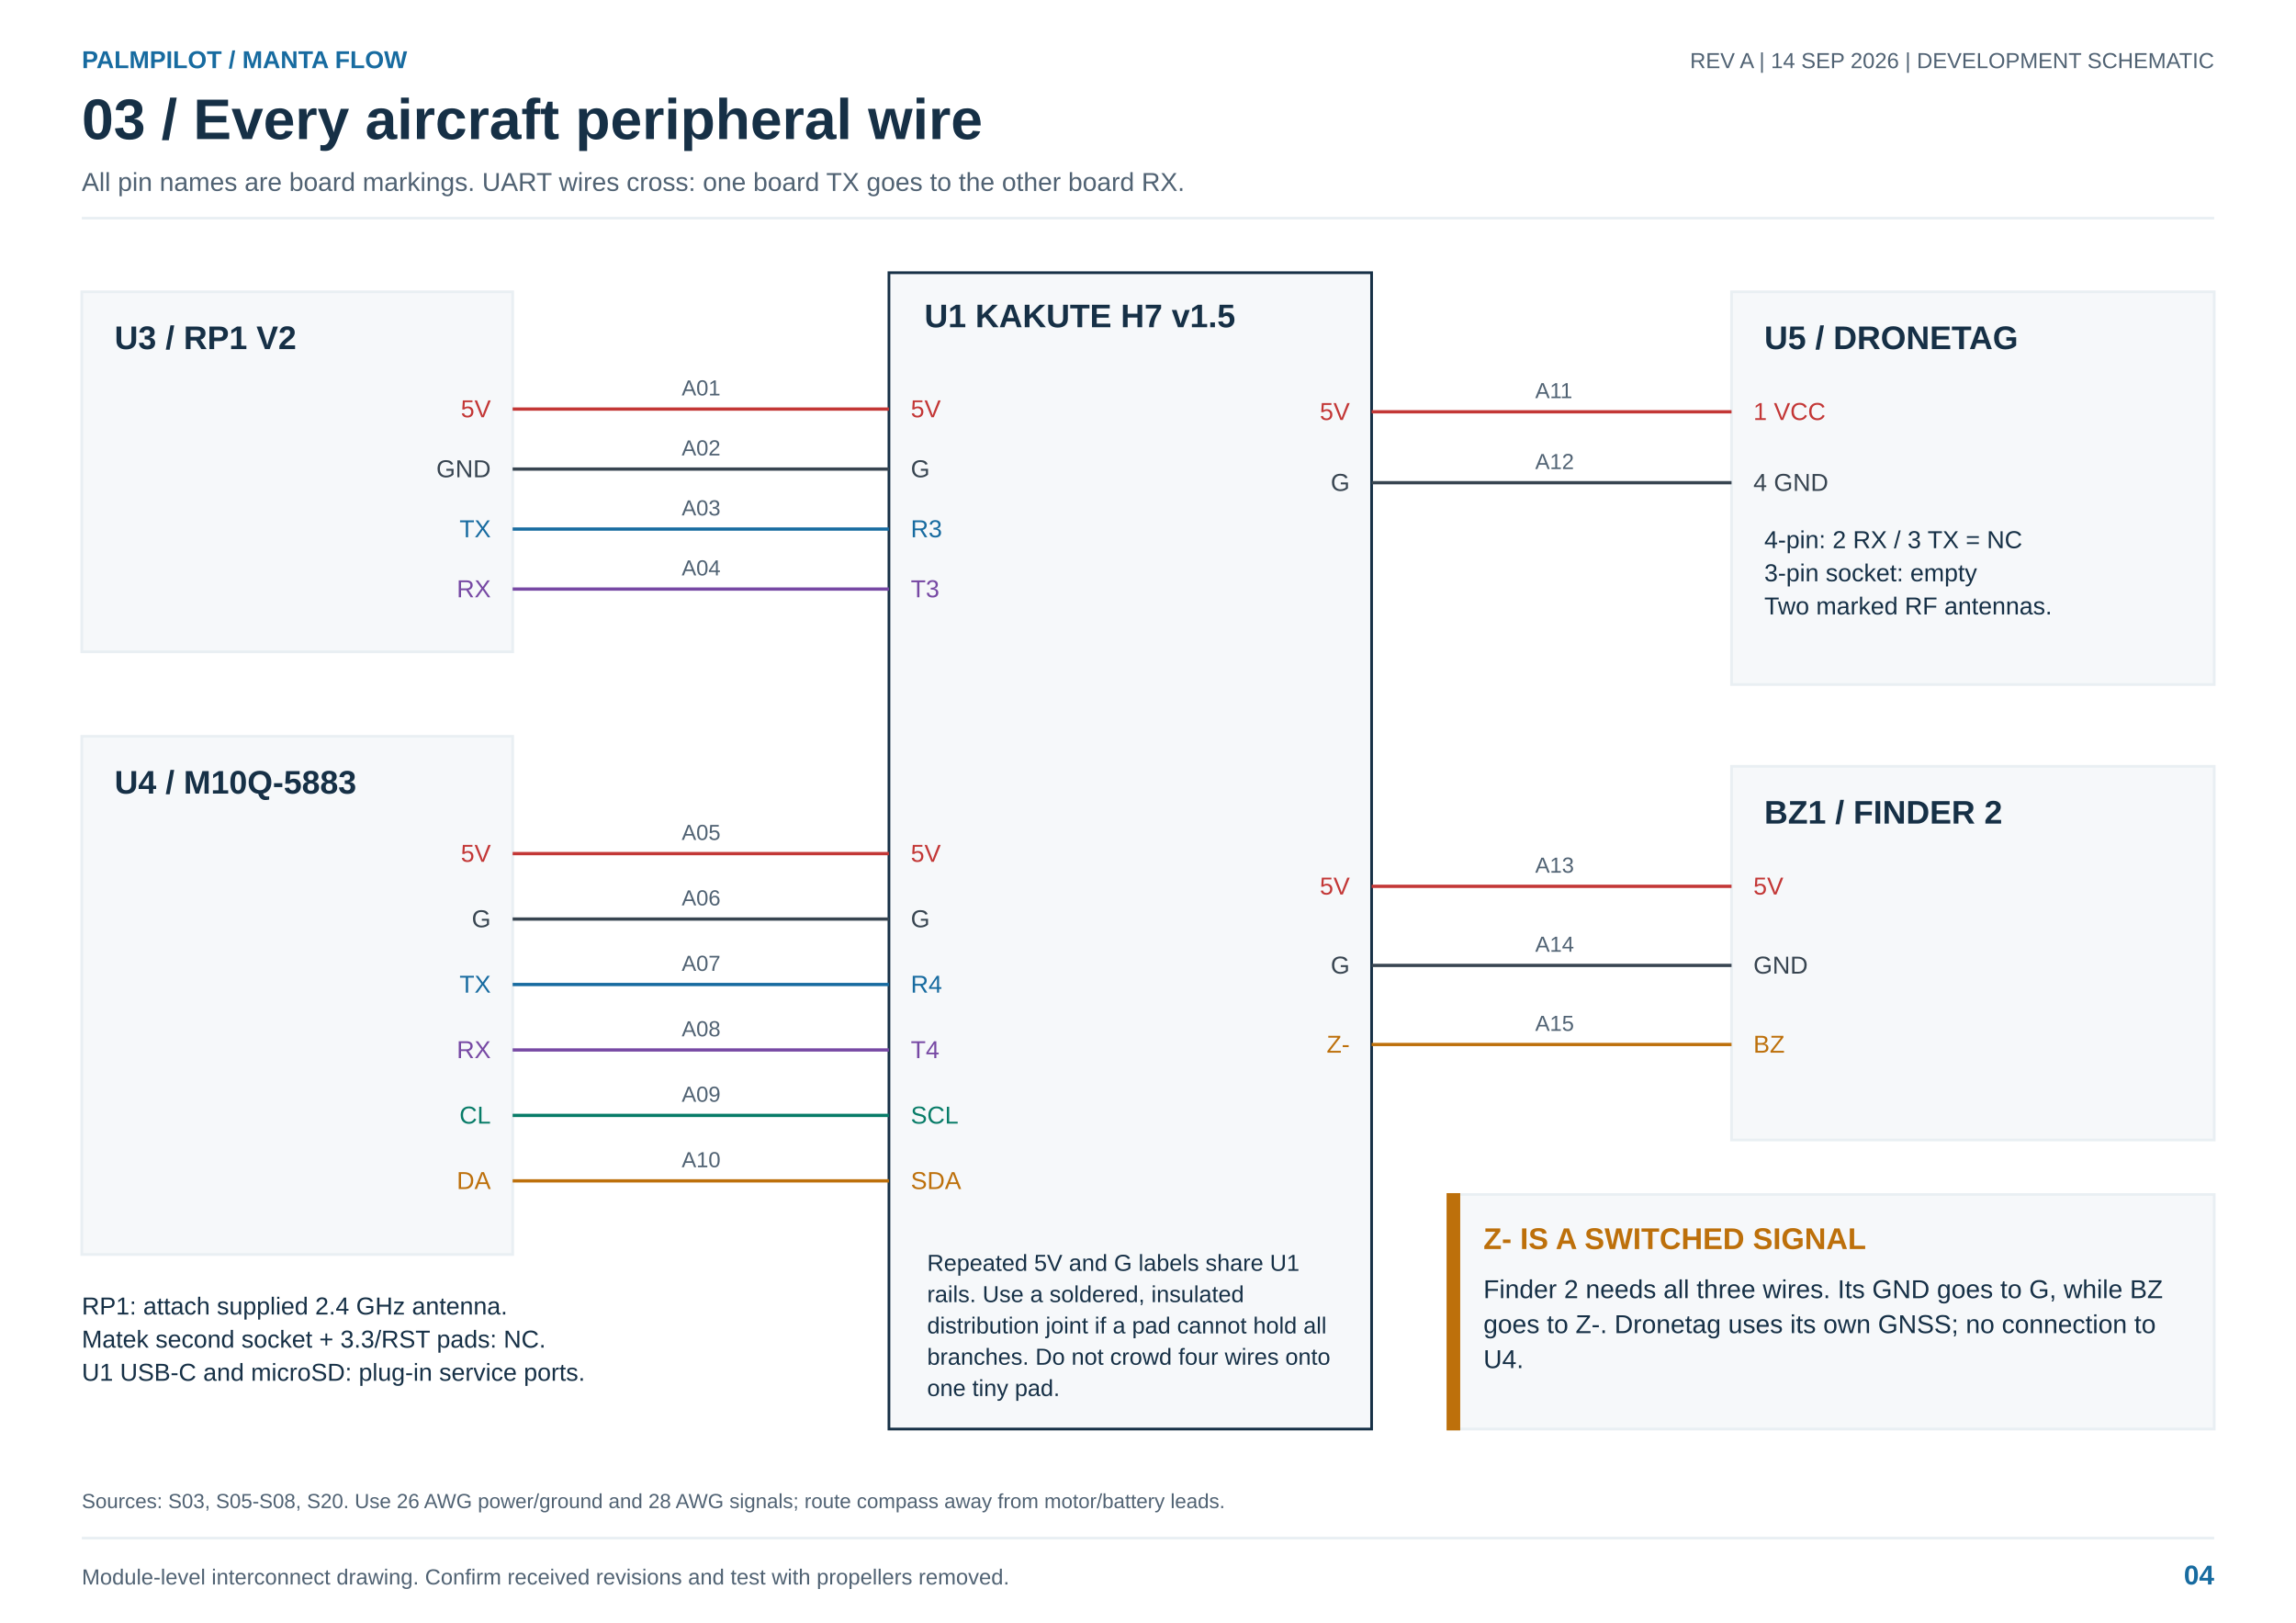
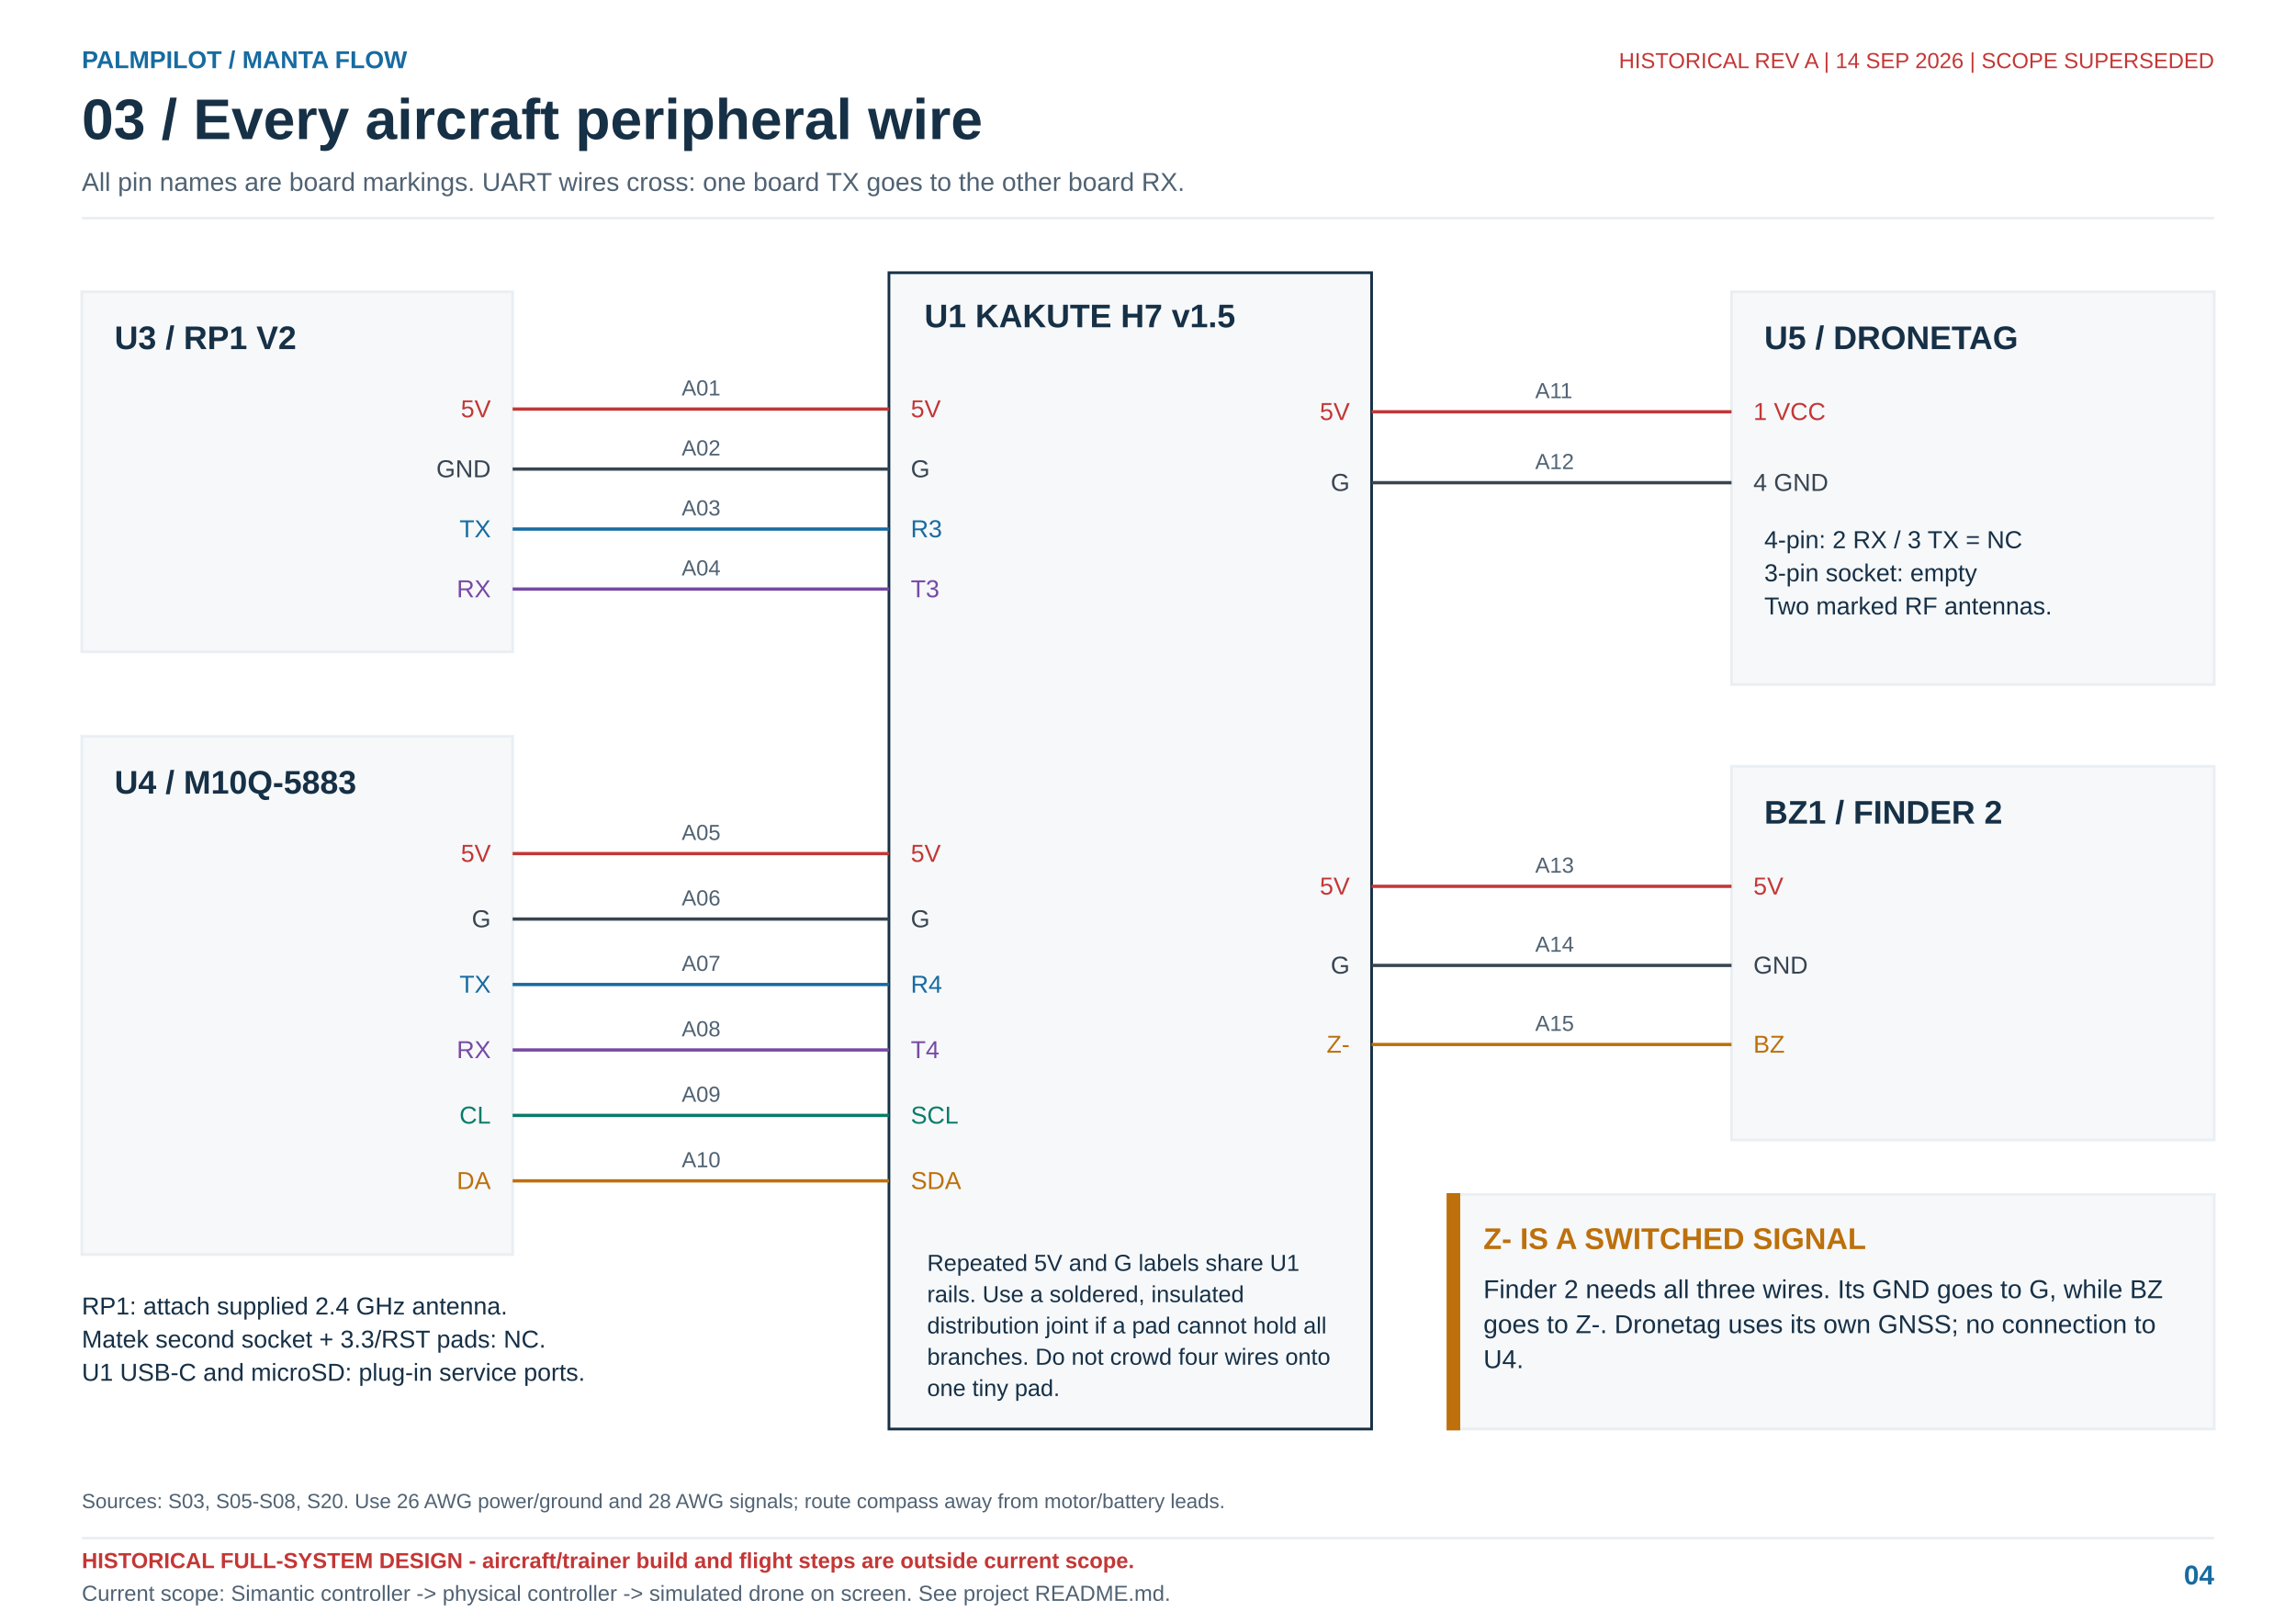
<svg xmlns="http://www.w3.org/2000/svg" width="842" height="595" viewBox="0 0 842 595">
  <rect x="0" y="0" width="842" height="595" fill="#FFFFFF" stroke="#FFFFFF" stroke-width="1" />
  <text x="30" y="25" font-family="Arial,Helvetica,sans-serif" font-size="9" fill="#176BA0" font-weight="700" text-anchor="start">PALMPILOT / MANTA FLOW</text>
-   <text x="812" y="25" font-family="Arial,Helvetica,sans-serif" font-size="8" fill="#506273" font-weight="400" text-anchor="end">REV A  |  14 SEP 2026  |  DEVELOPMENT SCHEMATIC</text>
+   <text x="812" y="25" font-family="Arial,Helvetica,sans-serif" font-size="8" fill="#C33736" font-weight="400" text-anchor="end">HISTORICAL REV A  |  14 SEP 2026  |  SCOPE SUPERSEDED</text>
  <text x="30" y="51" font-family="Arial,Helvetica,sans-serif" font-size="21" fill="#163046" font-weight="700" text-anchor="start">03 / Every aircraft peripheral wire</text>
  <text x="30" y="70" font-family="Arial,Helvetica,sans-serif" font-size="9.5" fill="#506273" font-weight="400" text-anchor="start">All pin names are board markings. UART wires cross: one board TX goes to the other board RX.</text>
  <line x1="30" y1="80" x2="812" y2="80" stroke="#E9EFF3" stroke-width="1" />
  <rect x="326" y="100" width="177" height="424" fill="#F6F8FA" stroke="#163046" stroke-width="1" />
  <text x="339" y="120" font-family="Arial,Helvetica,sans-serif" font-size="12" fill="#163046" font-weight="700" text-anchor="start">U1 KAKUTE H7 v1.5</text>
  <rect x="30" y="107" width="158" height="132" fill="#F6F8FA" stroke="#E9EFF3" stroke-width="1" />
  <text x="42" y="128" font-family="Arial,Helvetica,sans-serif" font-size="12" fill="#163046" font-weight="700" text-anchor="start">U3 / RP1 V2</text>
  <text x="180" y="153" font-family="Arial,Helvetica,sans-serif" font-size="9" fill="#C33736" font-weight="400" text-anchor="end">5V</text>
  <line x1="188" y1="150" x2="326" y2="150" stroke="#C33736" stroke-width="1.2" />
  <text x="334" y="153" font-family="Arial,Helvetica,sans-serif" font-size="9" fill="#C33736" font-weight="400" text-anchor="start">5V</text>
  <text x="250" y="145" font-family="Arial,Helvetica,sans-serif" font-size="8" fill="#506273" font-weight="400" text-anchor="start">A01</text>
  <text x="180" y="175" font-family="Arial,Helvetica,sans-serif" font-size="9" fill="#384551" font-weight="400" text-anchor="end">GND</text>
  <line x1="188" y1="172" x2="326" y2="172" stroke="#384551" stroke-width="1.2" />
  <text x="334" y="175" font-family="Arial,Helvetica,sans-serif" font-size="9" fill="#384551" font-weight="400" text-anchor="start">G</text>
  <text x="250" y="167" font-family="Arial,Helvetica,sans-serif" font-size="8" fill="#506273" font-weight="400" text-anchor="start">A02</text>
  <text x="180" y="197" font-family="Arial,Helvetica,sans-serif" font-size="9" fill="#176BA0" font-weight="400" text-anchor="end">TX</text>
  <line x1="188" y1="194" x2="326" y2="194" stroke="#176BA0" stroke-width="1.2" />
  <text x="334" y="197" font-family="Arial,Helvetica,sans-serif" font-size="9" fill="#176BA0" font-weight="400" text-anchor="start">R3</text>
  <text x="250" y="189" font-family="Arial,Helvetica,sans-serif" font-size="8" fill="#506273" font-weight="400" text-anchor="start">A03</text>
  <text x="180" y="219" font-family="Arial,Helvetica,sans-serif" font-size="9" fill="#7749A4" font-weight="400" text-anchor="end">RX</text>
  <line x1="188" y1="216" x2="326" y2="216" stroke="#7749A4" stroke-width="1.2" />
  <text x="334" y="219" font-family="Arial,Helvetica,sans-serif" font-size="9" fill="#7749A4" font-weight="400" text-anchor="start">T3</text>
  <text x="250" y="211" font-family="Arial,Helvetica,sans-serif" font-size="8" fill="#506273" font-weight="400" text-anchor="start">A04</text>
  <rect x="30" y="270" width="158" height="190" fill="#F6F8FA" stroke="#E9EFF3" stroke-width="1" />
  <text x="42" y="291" font-family="Arial,Helvetica,sans-serif" font-size="12" fill="#163046" font-weight="700" text-anchor="start">U4 / M10Q-5883</text>
  <text x="180" y="316" font-family="Arial,Helvetica,sans-serif" font-size="9" fill="#C33736" font-weight="400" text-anchor="end">5V</text>
  <line x1="188" y1="313" x2="326" y2="313" stroke="#C33736" stroke-width="1.2" />
  <text x="334" y="316" font-family="Arial,Helvetica,sans-serif" font-size="9" fill="#C33736" font-weight="400" text-anchor="start">5V</text>
  <text x="250" y="308" font-family="Arial,Helvetica,sans-serif" font-size="8" fill="#506273" font-weight="400" text-anchor="start">A05</text>
  <text x="180" y="340" font-family="Arial,Helvetica,sans-serif" font-size="9" fill="#384551" font-weight="400" text-anchor="end">G</text>
  <line x1="188" y1="337" x2="326" y2="337" stroke="#384551" stroke-width="1.2" />
  <text x="334" y="340" font-family="Arial,Helvetica,sans-serif" font-size="9" fill="#384551" font-weight="400" text-anchor="start">G</text>
  <text x="250" y="332" font-family="Arial,Helvetica,sans-serif" font-size="8" fill="#506273" font-weight="400" text-anchor="start">A06</text>
  <text x="180" y="364" font-family="Arial,Helvetica,sans-serif" font-size="9" fill="#176BA0" font-weight="400" text-anchor="end">TX</text>
  <line x1="188" y1="361" x2="326" y2="361" stroke="#176BA0" stroke-width="1.2" />
  <text x="334" y="364" font-family="Arial,Helvetica,sans-serif" font-size="9" fill="#176BA0" font-weight="400" text-anchor="start">R4</text>
  <text x="250" y="356" font-family="Arial,Helvetica,sans-serif" font-size="8" fill="#506273" font-weight="400" text-anchor="start">A07</text>
  <text x="180" y="388" font-family="Arial,Helvetica,sans-serif" font-size="9" fill="#7749A4" font-weight="400" text-anchor="end">RX</text>
  <line x1="188" y1="385" x2="326" y2="385" stroke="#7749A4" stroke-width="1.2" />
  <text x="334" y="388" font-family="Arial,Helvetica,sans-serif" font-size="9" fill="#7749A4" font-weight="400" text-anchor="start">T4</text>
  <text x="250" y="380" font-family="Arial,Helvetica,sans-serif" font-size="8" fill="#506273" font-weight="400" text-anchor="start">A08</text>
  <text x="180" y="412" font-family="Arial,Helvetica,sans-serif" font-size="9" fill="#087C68" font-weight="400" text-anchor="end">CL</text>
  <line x1="188" y1="409" x2="326" y2="409" stroke="#087C68" stroke-width="1.2" />
  <text x="334" y="412" font-family="Arial,Helvetica,sans-serif" font-size="9" fill="#087C68" font-weight="400" text-anchor="start">SCL</text>
  <text x="250" y="404" font-family="Arial,Helvetica,sans-serif" font-size="8" fill="#506273" font-weight="400" text-anchor="start">A09</text>
  <text x="180" y="436" font-family="Arial,Helvetica,sans-serif" font-size="9" fill="#BD700B" font-weight="400" text-anchor="end">DA</text>
  <line x1="188" y1="433" x2="326" y2="433" stroke="#BD700B" stroke-width="1.2" />
  <text x="334" y="436" font-family="Arial,Helvetica,sans-serif" font-size="9" fill="#BD700B" font-weight="400" text-anchor="start">SDA</text>
  <text x="250" y="428" font-family="Arial,Helvetica,sans-serif" font-size="8" fill="#506273" font-weight="400" text-anchor="start">A10</text>
  <rect x="635" y="107" width="177" height="144" fill="#F6F8FA" stroke="#E9EFF3" stroke-width="1" />
  <text x="647" y="128" font-family="Arial,Helvetica,sans-serif" font-size="12" fill="#163046" font-weight="700" text-anchor="start">U5 / DRONETAG</text>
  <text x="495" y="154" font-family="Arial,Helvetica,sans-serif" font-size="9" fill="#C33736" font-weight="400" text-anchor="end">5V</text>
  <line x1="503" y1="151" x2="635" y2="151" stroke="#C33736" stroke-width="1.2" />
  <text x="643" y="154" font-family="Arial,Helvetica,sans-serif" font-size="9" fill="#C33736" font-weight="400" text-anchor="start">1 VCC</text>
  <text x="563" y="146" font-family="Arial,Helvetica,sans-serif" font-size="8" fill="#506273" font-weight="400" text-anchor="start">A11</text>
  <text x="495" y="180" font-family="Arial,Helvetica,sans-serif" font-size="9" fill="#384551" font-weight="400" text-anchor="end">G</text>
  <line x1="503" y1="177" x2="635" y2="177" stroke="#384551" stroke-width="1.2" />
  <text x="643" y="180" font-family="Arial,Helvetica,sans-serif" font-size="9" fill="#384551" font-weight="400" text-anchor="start">4 GND</text>
  <text x="563" y="172" font-family="Arial,Helvetica,sans-serif" font-size="8" fill="#506273" font-weight="400" text-anchor="start">A12</text>
  <text x="647" y="201.0" font-family="Arial,Helvetica,sans-serif" font-size="9" fill="#163046" font-weight="400" text-anchor="start">4-pin: 2 RX / 3 TX = NC</text>
  <text x="647" y="213.15" font-family="Arial,Helvetica,sans-serif" font-size="9" fill="#163046" font-weight="400" text-anchor="start">3-pin socket: empty</text>
  <text x="647" y="225.3" font-family="Arial,Helvetica,sans-serif" font-size="9" fill="#163046" font-weight="400" text-anchor="start">Two marked RF antennas.</text>
  <rect x="635" y="281" width="177" height="137" fill="#F6F8FA" stroke="#E9EFF3" stroke-width="1" />
  <text x="647" y="302" font-family="Arial,Helvetica,sans-serif" font-size="12" fill="#163046" font-weight="700" text-anchor="start">BZ1 / FINDER 2</text>
  <text x="495" y="328" font-family="Arial,Helvetica,sans-serif" font-size="9" fill="#C33736" font-weight="400" text-anchor="end">5V</text>
  <line x1="503" y1="325" x2="635" y2="325" stroke="#C33736" stroke-width="1.2" />
  <text x="643" y="328" font-family="Arial,Helvetica,sans-serif" font-size="9" fill="#C33736" font-weight="400" text-anchor="start">5V</text>
  <text x="563" y="320" font-family="Arial,Helvetica,sans-serif" font-size="8" fill="#506273" font-weight="400" text-anchor="start">A13</text>
  <text x="495" y="357" font-family="Arial,Helvetica,sans-serif" font-size="9" fill="#384551" font-weight="400" text-anchor="end">G</text>
  <line x1="503" y1="354" x2="635" y2="354" stroke="#384551" stroke-width="1.2" />
  <text x="643" y="357" font-family="Arial,Helvetica,sans-serif" font-size="9" fill="#384551" font-weight="400" text-anchor="start">GND</text>
  <text x="563" y="349" font-family="Arial,Helvetica,sans-serif" font-size="8" fill="#506273" font-weight="400" text-anchor="start">A14</text>
  <text x="495" y="386" font-family="Arial,Helvetica,sans-serif" font-size="9" fill="#BD700B" font-weight="400" text-anchor="end">Z-</text>
  <line x1="503" y1="383" x2="635" y2="383" stroke="#BD700B" stroke-width="1.2" />
  <text x="643" y="386" font-family="Arial,Helvetica,sans-serif" font-size="9" fill="#BD700B" font-weight="400" text-anchor="start">BZ</text>
  <text x="563" y="378" font-family="Arial,Helvetica,sans-serif" font-size="8" fill="#506273" font-weight="400" text-anchor="start">A15</text>
  <text x="340" y="466.0" font-family="Arial,Helvetica,sans-serif" font-size="8.5" fill="#163046" font-weight="400" text-anchor="start">Repeated 5V and G labels share U1</text>
  <text x="340" y="477.475" font-family="Arial,Helvetica,sans-serif" font-size="8.5" fill="#163046" font-weight="400" text-anchor="start">rails. Use a soldered, insulated</text>
  <text x="340" y="488.95" font-family="Arial,Helvetica,sans-serif" font-size="8.5" fill="#163046" font-weight="400" text-anchor="start">distribution joint if a pad cannot hold all</text>
  <text x="340" y="500.425" font-family="Arial,Helvetica,sans-serif" font-size="8.5" fill="#163046" font-weight="400" text-anchor="start">branches. Do not crowd four wires onto</text>
  <text x="340" y="511.9" font-family="Arial,Helvetica,sans-serif" font-size="8.5" fill="#163046" font-weight="400" text-anchor="start">one tiny pad.</text>
  <text x="30" y="482.0" font-family="Arial,Helvetica,sans-serif" font-size="9" fill="#163046" font-weight="400" text-anchor="start">RP1: attach supplied 2.4 GHz antenna.</text>
  <text x="30" y="494.15" font-family="Arial,Helvetica,sans-serif" font-size="9" fill="#163046" font-weight="400" text-anchor="start">Matek second socket + 3.3/RST pads: NC.</text>
  <text x="30" y="506.3" font-family="Arial,Helvetica,sans-serif" font-size="9" fill="#163046" font-weight="400" text-anchor="start">U1 USB-C and microSD: plug-in service ports.</text>
  <rect x="531" y="438" width="281" height="86" fill="#F6F8FA" stroke="#E9EFF3" stroke-width="1" />
  <rect x="531" y="438" width="4" height="86" fill="#BD700B" stroke="#BD700B" stroke-width="1" />
  <text x="544" y="458" font-family="Arial,Helvetica,sans-serif" font-size="11" fill="#BD700B" font-weight="700" text-anchor="start">Z- IS A SWITCHED SIGNAL</text>
  <text x="544" y="476.0" font-family="Arial,Helvetica,sans-serif" font-size="9.5" fill="#163046" font-weight="400" text-anchor="start">Finder 2 needs all three wires. Its GND goes to G, while BZ</text>
  <text x="544" y="488.825" font-family="Arial,Helvetica,sans-serif" font-size="9.5" fill="#163046" font-weight="400" text-anchor="start">goes to Z-. Dronetag uses its own GNSS; no connection to</text>
  <text x="544" y="501.65" font-family="Arial,Helvetica,sans-serif" font-size="9.5" fill="#163046" font-weight="400" text-anchor="start">U4.</text>
  <text x="30" y="553" font-family="Arial,Helvetica,sans-serif" font-size="7.5" fill="#506273" font-weight="400" text-anchor="start">Sources: S03, S05-S08, S20. Use 26 AWG power/ground and 28 AWG signals; route compass away from motor/battery leads.</text>
  <line x1="30" y1="564" x2="812" y2="564" stroke="#E9EFF3" stroke-width="1" />
-   <text x="30" y="581" font-family="Arial,Helvetica,sans-serif" font-size="8" fill="#506273" font-weight="400" text-anchor="start">Module-level interconnect drawing. Confirm received revisions and test with propellers removed.</text>
+   <text x="30" y="575" font-family="Arial,Helvetica,sans-serif" font-size="8" fill="#C33736" font-weight="700" text-anchor="start">HISTORICAL FULL-SYSTEM DESIGN - aircraft/trainer build and flight steps are outside current scope.</text>
+   <text x="30" y="587" font-family="Arial,Helvetica,sans-serif" font-size="8" fill="#506273" font-weight="400" text-anchor="start">Current scope: Simantic controller -&gt; physical controller -&gt; simulated drone on screen. See project README.md.</text>
  <text x="812" y="581" font-family="Arial,Helvetica,sans-serif" font-size="10" fill="#176BA0" font-weight="700" text-anchor="end">04</text>
</svg>
